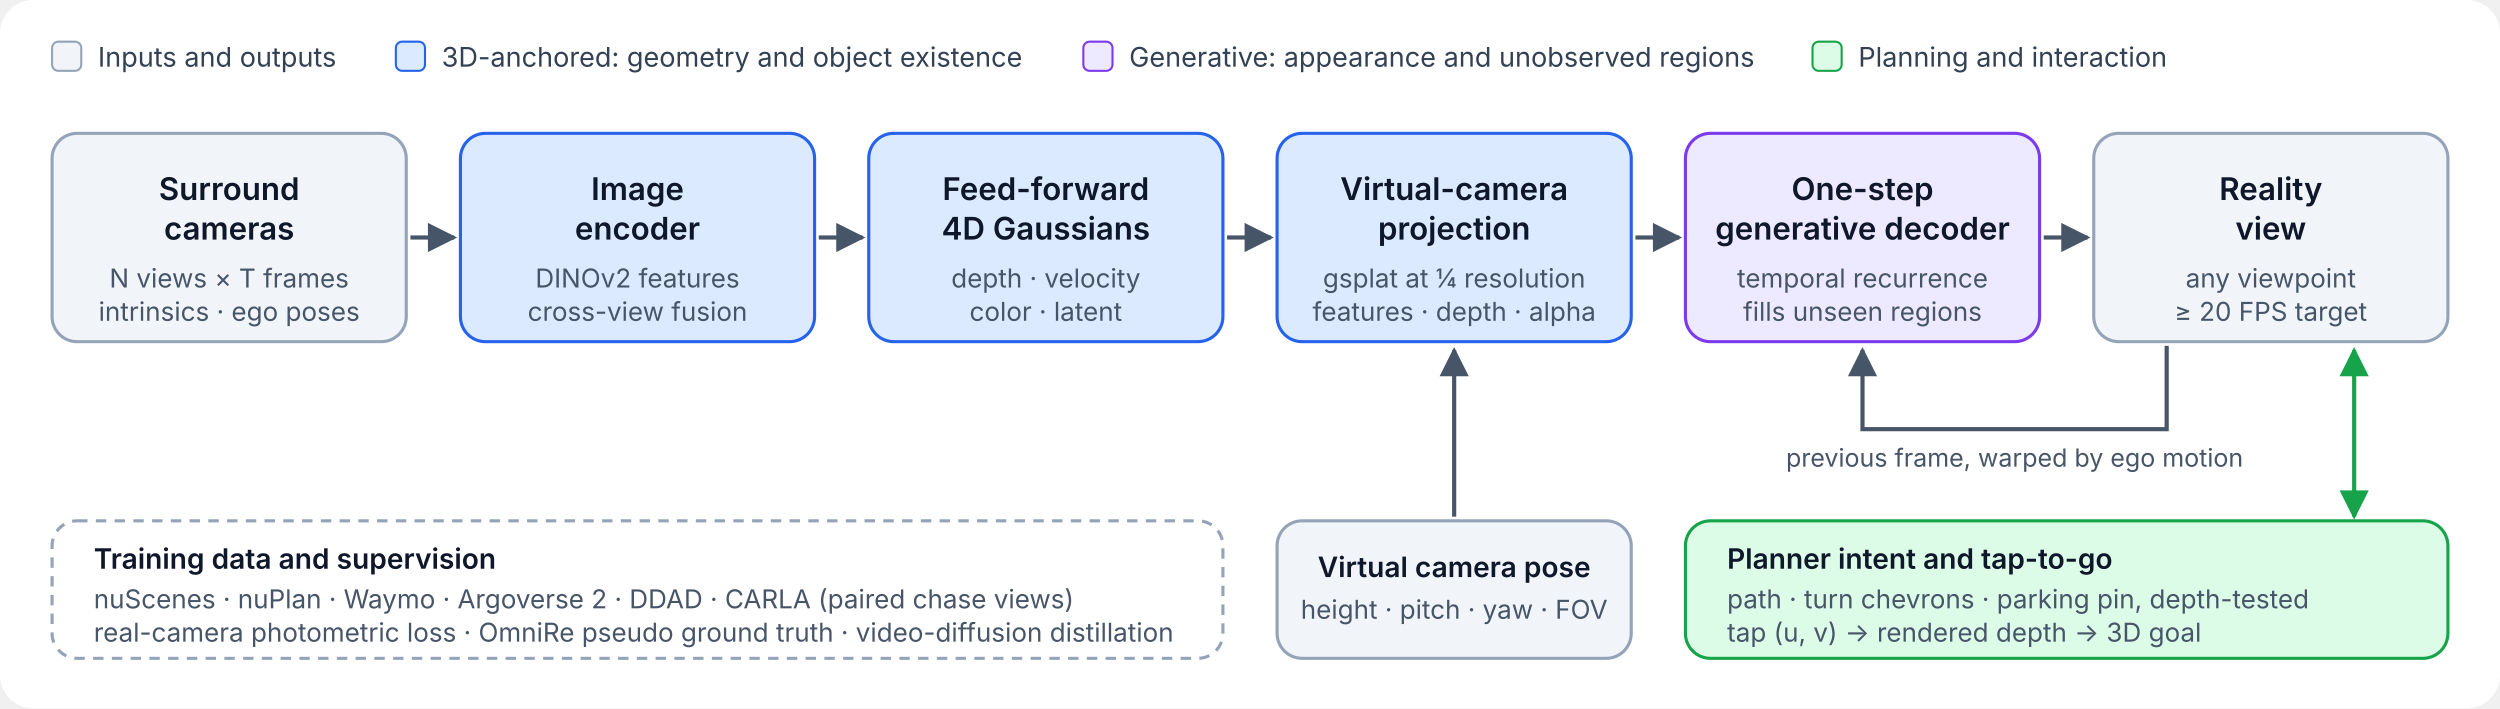
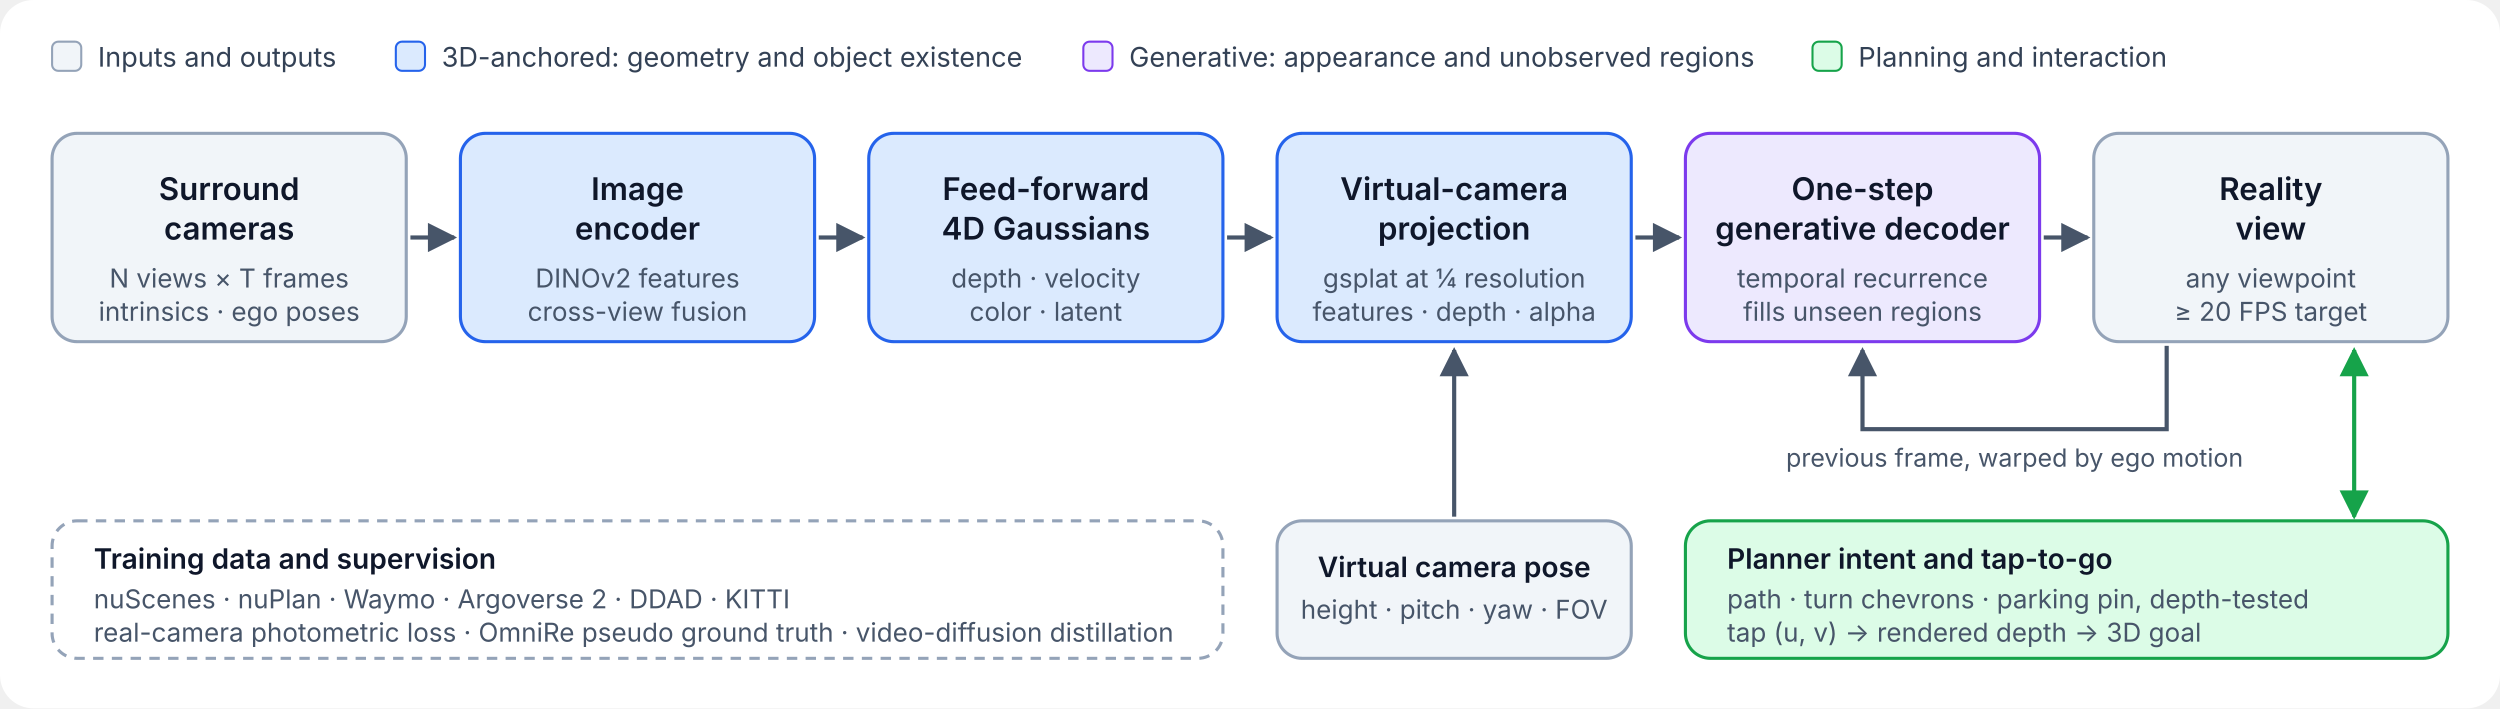
<svg xmlns="http://www.w3.org/2000/svg" viewBox="0 0 1200 340" width="1200" height="340" font-family="Inter, 'Segoe UI', Helvetica, Arial, sans-serif">
  <defs>
    <marker id="arrow" viewBox="0 0 10 10" refX="9" refY="5" markerWidth="7" markerHeight="7" orient="auto-start-reverse">
      <path d="M0,0 L10,5 L0,10 z" fill="#475569" />
    </marker>
    <marker id="arrow-green" viewBox="0 0 10 10" refX="9" refY="5" markerWidth="7" markerHeight="7" orient="auto-start-reverse">
      <path d="M0,0 L10,5 L0,10 z" fill="#16a34a" />
    </marker>
  </defs>
  <rect width="1200" height="340" rx="16" fill="#ffffff" />
  <g font-size="13" fill="#334155">
    <rect x="25" y="20" width="14" height="14" rx="3" fill="#f1f5f9" stroke="#94a3b8" />
    <text x="47" y="32">Inputs and outputs</text>
    <rect x="190" y="20" width="14" height="14" rx="3" fill="#dbeafe" stroke="#2563eb" />
    <text x="212" y="32">3D-anchored: geometry and object existence</text>
    <rect x="520" y="20" width="14" height="14" rx="3" fill="#ede9fe" stroke="#7c3aed" />
    <text x="542" y="32">Generative: appearance and unobserved regions</text>
    <rect x="870" y="20" width="14" height="14" rx="3" fill="#dcfce7" stroke="#16a34a" />
    <text x="892" y="32">Planning and interaction</text>
  </g>
  <g stroke-width="1.5">
    <rect x="25" y="64" width="170" height="100" rx="12" fill="#f1f5f9" stroke="#94a3b8" />
    <rect x="221" y="64" width="170" height="100" rx="12" fill="#dbeafe" stroke="#2563eb" />
    <rect x="417" y="64" width="170" height="100" rx="12" fill="#dbeafe" stroke="#2563eb" />
    <rect x="613" y="64" width="170" height="100" rx="12" fill="#dbeafe" stroke="#2563eb" />
    <rect x="809" y="64" width="170" height="100" rx="12" fill="#ede9fe" stroke="#7c3aed" />
    <rect x="1005" y="64" width="170" height="100" rx="12" fill="#f1f5f9" stroke="#94a3b8" />
  </g>
  <g text-anchor="middle" font-size="15" font-weight="600" fill="#0f172a">
    <text x="110" y="96">Surround</text>
    <text x="110" y="115">cameras</text>
    <text x="306" y="96">Image</text>
    <text x="306" y="115">encoder</text>
    <text x="502" y="96">Feed-forward</text>
    <text x="502" y="115">4D Gaussians</text>
    <text x="698" y="96">Virtual-camera</text>
    <text x="698" y="115">projection</text>
    <text x="894" y="96">One-step</text>
    <text x="894" y="115">generative decoder</text>
    <text x="1090" y="96">Reality</text>
    <text x="1090" y="115">view</text>
  </g>
  <g text-anchor="middle" font-size="12.5" fill="#475569">
    <text x="110" y="138">N views × T frames</text>
    <text x="110" y="154">intrinsics · ego poses</text>
    <text x="306" y="138">DINOv2 features</text>
    <text x="306" y="154">cross-view fusion</text>
    <text x="502" y="138">depth · velocity</text>
    <text x="502" y="154">color · latent</text>
    <text x="698" y="138">gsplat at ¼ resolution</text>
    <text x="698" y="154">features · depth · alpha</text>
    <text x="894" y="138">temporal recurrence</text>
    <text x="894" y="154">fills unseen regions</text>
    <text x="1090" y="138">any viewpoint</text>
    <text x="1090" y="154">≥ 20 FPS target</text>
  </g>
  <g stroke="#475569" stroke-width="2" fill="none" marker-end="url(#arrow)">
    <line x1="197" y1="114" x2="218" y2="114" />
    <line x1="393" y1="114" x2="414" y2="114" />
    <line x1="589" y1="114" x2="610" y2="114" />
    <line x1="785" y1="114" x2="806" y2="114" />
    <line x1="981" y1="114" x2="1002" y2="114" />
    <line x1="698" y1="248" x2="698" y2="168" />
    <path d="M1040 166 V206 H894 V168" />
  </g>
  <text x="967" y="224" text-anchor="middle" font-size="12" fill="#475569">previous frame, warped by ego motion</text>
  <line x1="1130" y1="248" x2="1130" y2="168" stroke="#16a34a" stroke-width="2" marker-start="url(#arrow-green)" marker-end="url(#arrow-green)" />
  <rect x="25" y="250" width="562" height="66" rx="12" fill="#ffffff" stroke="#94a3b8" stroke-width="1.5" stroke-dasharray="5 4" />
  <text x="45" y="273" font-size="13.5" font-weight="600" fill="#0f172a">Training data and supervision</text>
-   <text x="45" y="292" font-size="12.5" fill="#475569">nuScenes · nuPlan · Waymo · Argoverse 2 · DDAD · CARLA (paired chase views)</text>
+   <text x="45" y="292" font-size="12.5" fill="#475569">nuScenes · nuPlan · Waymo · Argoverse 2 · DDAD · KITTI</text>
  <text x="45" y="308" font-size="12.5" fill="#475569">real-camera photometric loss · OmniRe pseudo ground truth · video-diffusion distillation</text>
  <rect x="613" y="250" width="170" height="66" rx="12" fill="#f1f5f9" stroke="#94a3b8" stroke-width="1.5" />
  <text x="698" y="277" text-anchor="middle" font-size="13.5" font-weight="600" fill="#0f172a">Virtual camera pose</text>
  <text x="698" y="297" text-anchor="middle" font-size="12.5" fill="#475569">height · pitch · yaw · FOV</text>
  <rect x="809" y="250" width="366" height="66" rx="12" fill="#dcfce7" stroke="#16a34a" stroke-width="1.5" />
  <text x="829" y="273" font-size="13.5" font-weight="600" fill="#0f172a">Planner intent and tap-to-go</text>
  <text x="829" y="292" font-size="12.5" fill="#475569">path · turn chevrons · parking pin, depth-tested</text>
  <text x="829" y="308" font-size="12.5" fill="#475569">tap (u, v) → rendered depth → 3D goal</text>
</svg>
